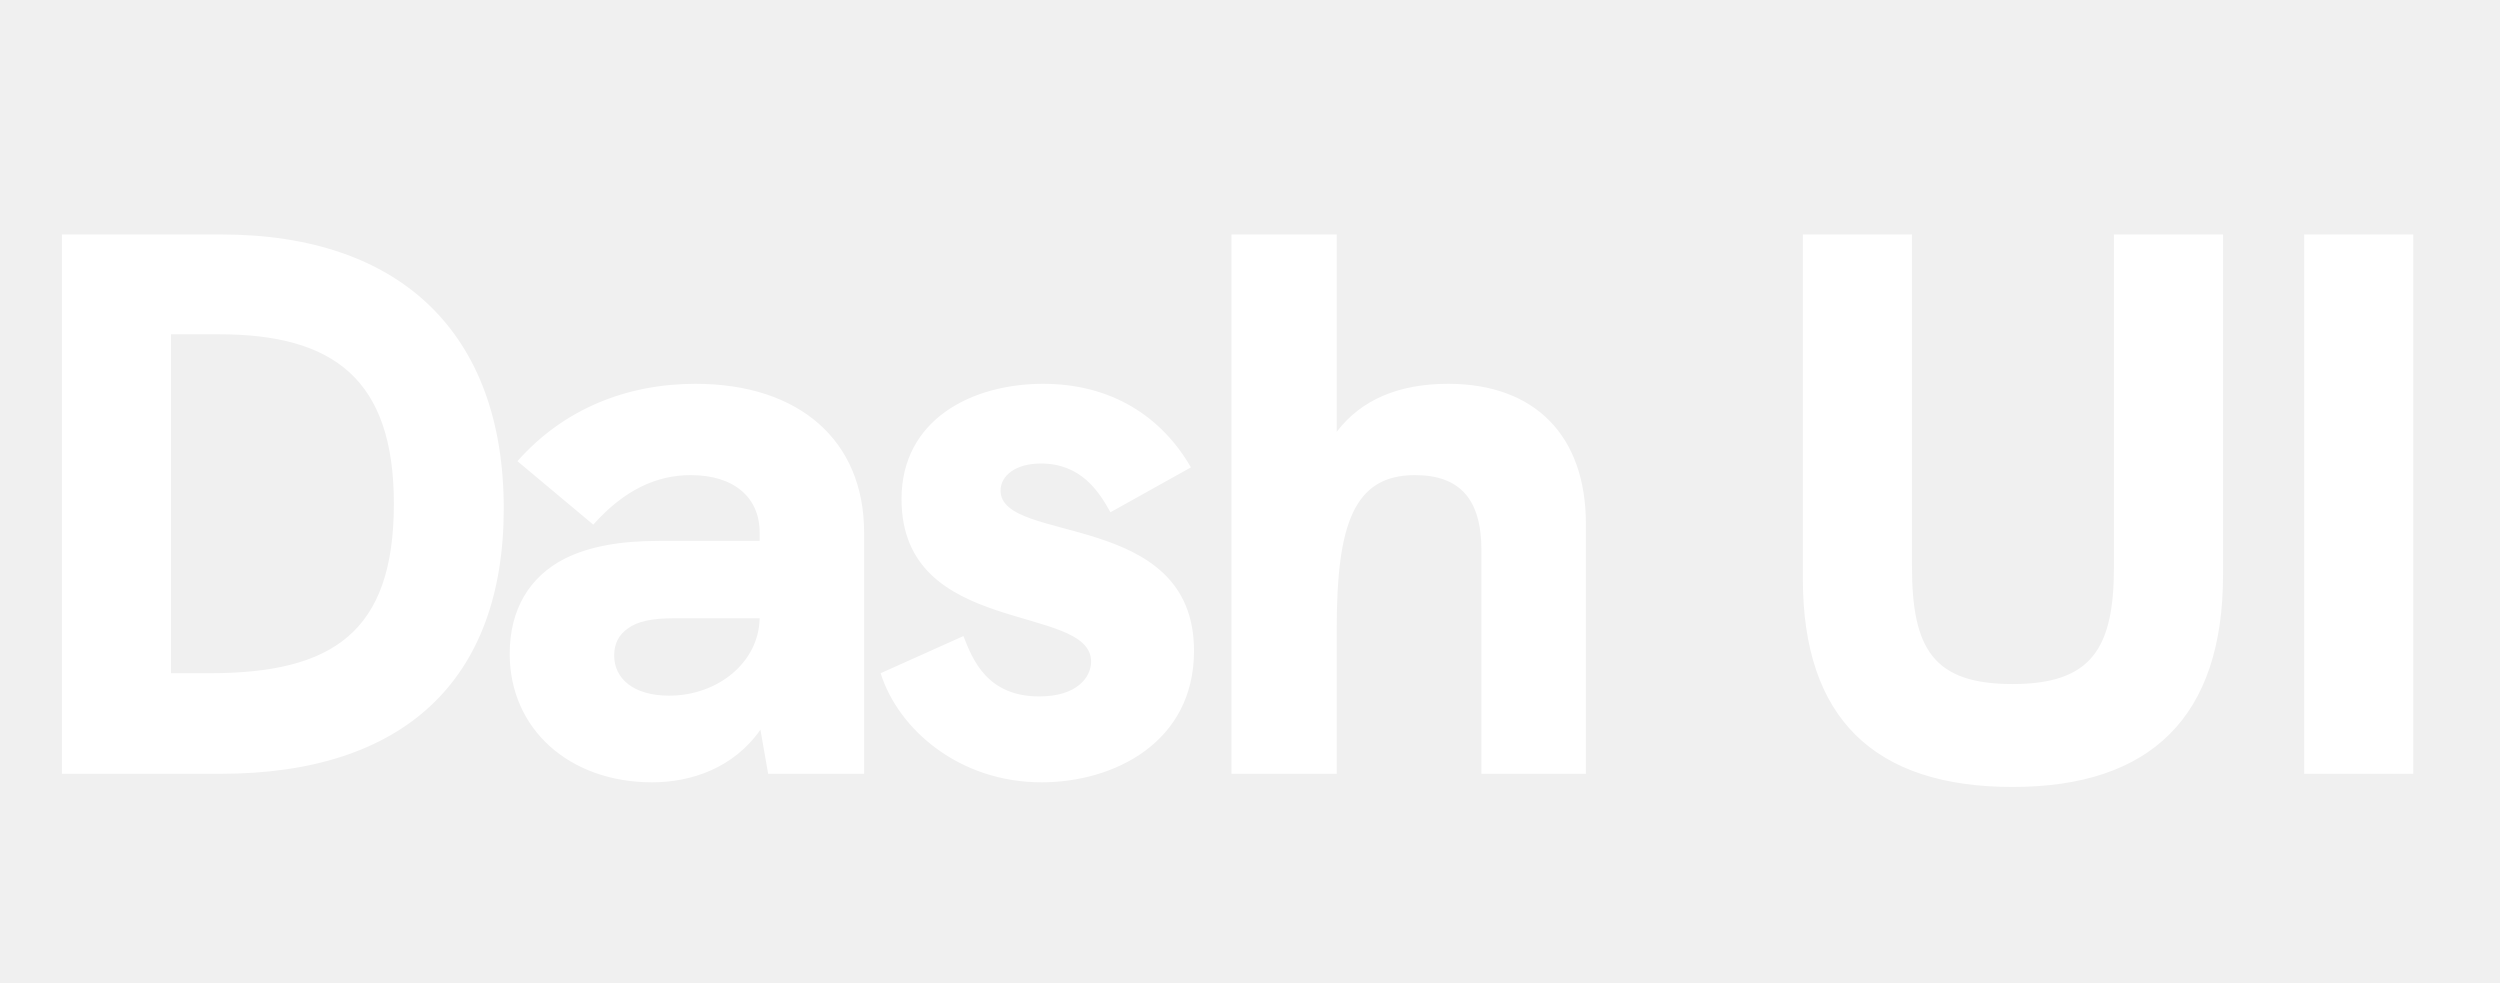
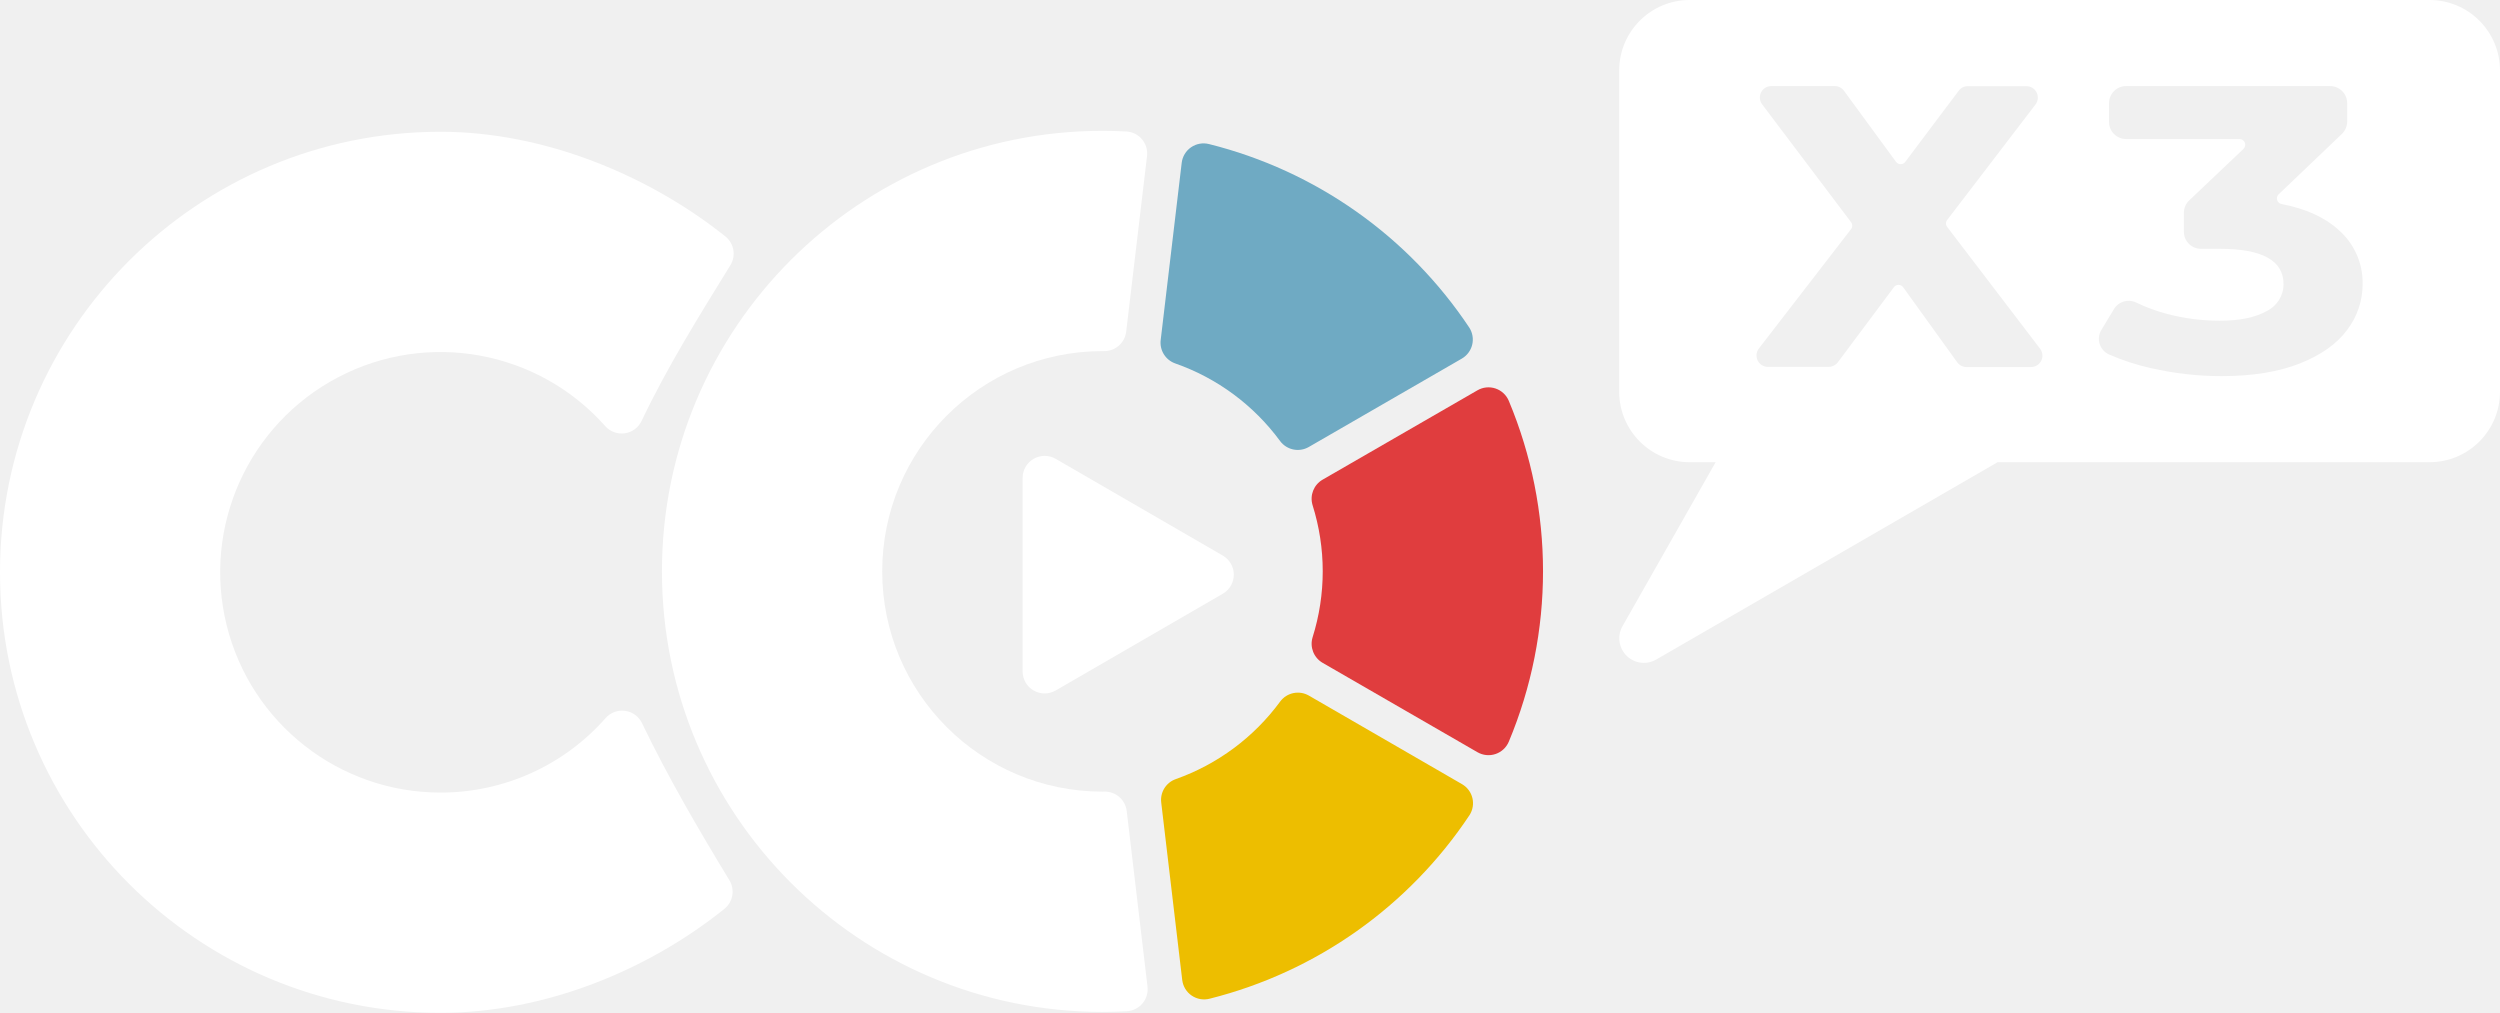
- <svg xmlns="http://www.w3.org/2000/svg" width="84" height="33" viewBox="0 0 84 33" fill="none">
-   <path d="M2.08 26H7.41C13.572 26 16.926 22.854 16.926 17.082C16.926 11.206 13.468 7.878 7.436 7.878H2.08V26ZM5.746 22.62V11.232H7.358C11.206 11.232 13.234 12.74 13.234 16.926C13.234 21.242 11.18 22.62 7.046 22.62H5.746ZM23.366 12.896C21.078 12.896 18.946 13.728 17.386 15.496L19.934 17.628C20.974 16.458 22.066 15.964 23.21 15.964C24.666 15.964 25.524 16.718 25.524 17.888V18.174H22.144C20.844 18.174 19.804 18.356 18.972 18.772C17.802 19.37 17.126 20.462 17.126 21.97C17.126 24.492 19.128 26.286 21.91 26.286C23.21 26.286 24.64 25.818 25.55 24.518L25.81 26H29.034V17.888C29.034 14.82 26.876 12.896 23.366 12.896ZM22.482 23.374C21.286 23.374 20.636 22.802 20.636 22.022C20.636 21.632 20.792 21.32 21.104 21.112C21.416 20.878 21.91 20.774 22.638 20.774H25.524C25.498 22.256 24.12 23.374 22.482 23.374ZM34.997 26.286C37.415 26.286 40.119 24.96 40.119 21.866C40.119 17.108 33.619 18.304 33.619 16.484C33.619 15.99 34.113 15.574 34.971 15.574C36.323 15.574 36.921 16.51 37.311 17.212L40.015 15.704C39.027 13.988 37.337 12.896 35.049 12.896C32.657 12.896 30.291 14.092 30.291 16.77C30.291 21.424 36.661 20.254 36.661 22.23C36.661 22.75 36.193 23.4 34.919 23.4C33.177 23.4 32.683 22.178 32.371 21.372L29.589 22.62C30.187 24.518 32.241 26.286 34.997 26.286ZM48.658 12.896C47.02 12.896 45.746 13.416 44.914 14.508V7.878H41.378V26H44.914V21.112C44.914 17.628 45.486 15.964 47.54 15.964C49.048 15.964 49.776 16.77 49.776 18.486V26H53.286V17.602C53.286 14.638 51.57 12.896 48.658 12.896ZM67.622 26.442C72.276 26.442 74.694 24.076 74.694 19.318V7.878H71.028V19.058C71.028 21.788 70.274 22.984 67.622 22.984C64.97 22.984 64.242 21.814 64.242 19.032V7.878H60.576V19.448C60.576 24.128 62.968 26.442 67.622 26.442ZM77.42 26H81.086V7.878H77.42V26Z" fill="white" />
+ <svg xmlns="http://www.w3.org/2000/svg" id="Layer_1" data-name="Layer 1" viewBox="0 0 567.49 229.91">
+   <defs>
+     <style>.cls-1{fill:#fff;}.cls-2{fill:#e03d3e;}.cls-3{fill:#edbe00;}.cls-4{fill:#6faac3;}</style>
+   </defs>
+   <path class="cls-1" d="M551.49,0H383.55a16,16,0,0,0-16,16V88.92a16,16,0,0,0,16,16h5.89l-21.24,37.4a5.58,5.58,0,0,0,7.76,7.39l77.48-44.79h98.05a16,16,0,0,0,16-16V16A16,16,0,0,0,551.49,0ZM461,83.32H446.39a2.61,2.61,0,0,1-2.1-1.07L432,65.19a1.3,1.3,0,0,0-2.09,0L417.15,82.28a2.61,2.61,0,0,1-2.08,1H401.3a2.59,2.59,0,0,1-2.05-4.16L420.19,52a1.28,1.28,0,0,0,0-1.56L400,23.69a2.59,2.59,0,0,1,2.07-4.15h14.41a2.58,2.58,0,0,1,2.09,1.06L430.4,36.75a1.3,1.3,0,0,0,2.08,0l12.17-16.19a2.56,2.56,0,0,1,2.06-1H460a2.59,2.59,0,0,1,2.05,4.16L442,49.93a1.29,1.29,0,0,0,0,1.58l21.1,27.66A2.59,2.59,0,0,1,461,83.32Zm71.8-8.44q-3.52,4.77-10.76,7.63t-17.7,2.87a72,72,0,0,1-16.06-1.81,51.31,51.31,0,0,1-9.56-3.12A3.88,3.88,0,0,1,477,74.9l2.87-4.75a3.87,3.87,0,0,1,5-1.49A39.46,39.46,0,0,0,492,71.28,46.64,46.64,0,0,0,503.9,72.8q6.72,0,10.59-2.17a6.76,6.76,0,0,0,3.86-6.15q0-8-14.45-8h-4.29a3.88,3.88,0,0,1-3.88-3.88V48.3a3.88,3.88,0,0,1,1.21-2.81l12.33-11.7a1.3,1.3,0,0,0-.89-2.23H482.62a3.88,3.88,0,0,1-3.88-3.88V23.42a3.88,3.88,0,0,1,3.88-3.88h46.3a3.88,3.88,0,0,1,3.88,3.88v4.17a3.89,3.89,0,0,1-1.2,2.81L517.24,44.11a1.29,1.29,0,0,0,.66,2.2q8.31,1.61,13,5.92a15.92,15.92,0,0,1,5.41,12.25A17.1,17.1,0,0,1,532.8,74.88Z" />
+   <path class="cls-2" d="M335.37,88.6l-35.14,20.28a5,5,0,0,0-2.29,5.76,50,50,0,0,1,0,30.07,5,5,0,0,0,2.29,5.75l35.15,20.29a5,5,0,0,0,7.12-2.41,100.21,100.21,0,0,0,0-77.33A5,5,0,0,0,335.37,88.6Z" />
+   <path class="cls-3" d="M263.59,182.15l4.77,40.3a5,5,0,0,0,6.23,4.25,100.13,100.13,0,0,0,59-41.69,5,5,0,0,0-1.7-7L297.1,157.89a5,5,0,0,0-6.5,1.35,50.21,50.21,0,0,1-23.72,17.62A5,5,0,0,0,263.59,182.15Z" />
+   <path class="cls-4" d="M297.08,101.47l34.77-20.08a5,5,0,0,0,1.69-7,100.12,100.12,0,0,0-59.07-41.68,5,5,0,0,0-6.23,4.26L263.47,77.2a5,5,0,0,0,3.31,5.3,50.12,50.12,0,0,1,23.8,17.62A5,5,0,0,0,297.08,101.47Z" />
+   <path class="cls-1" d="M250.26,179.7a50,50,0,0,1,0-100h.32a5,5,0,0,0,5.06-4.41l4.73-39.86a5,5,0,0,0-4.63-5.58c-1.82-.1-3.64-.15-5.48-.15a100,100,0,0,0,0,200c1.88,0,3.75-.06,5.6-.16a5,5,0,0,0,4.62-5.58l-4.72-39.86a5,5,0,0,0-5.06-4.41Z" />
+   <path class="cls-1" d="M100,179.91a50,50,0,1,1,37.37-83.2,5,5,0,0,0,8.26-1.14c5.78-12.17,13-23.75,20.17-35.38a5,5,0,0,0-1.12-6.5C147.33,39.82,123.58,29.91,100,29.91a100,100,0,0,0,0,200c23.69,0,47.12-9.68,64.46-23.62a5,5,0,0,0,1.11-6.48c-7-11.53-13.9-23.31-19.86-35.7a5,5,0,0,0-8.23-1.12A49.83,49.83,0,0,1,100,179.91Z" />
+   <path class="cls-1" d="M277.63,126.15l-38-22a5,5,0,0,0-7.5,4.33v43.93a5,5,0,0,0,7.5,4.33l38-22A5,5,0,0,0,277.63,126.15Z" />
</svg>
